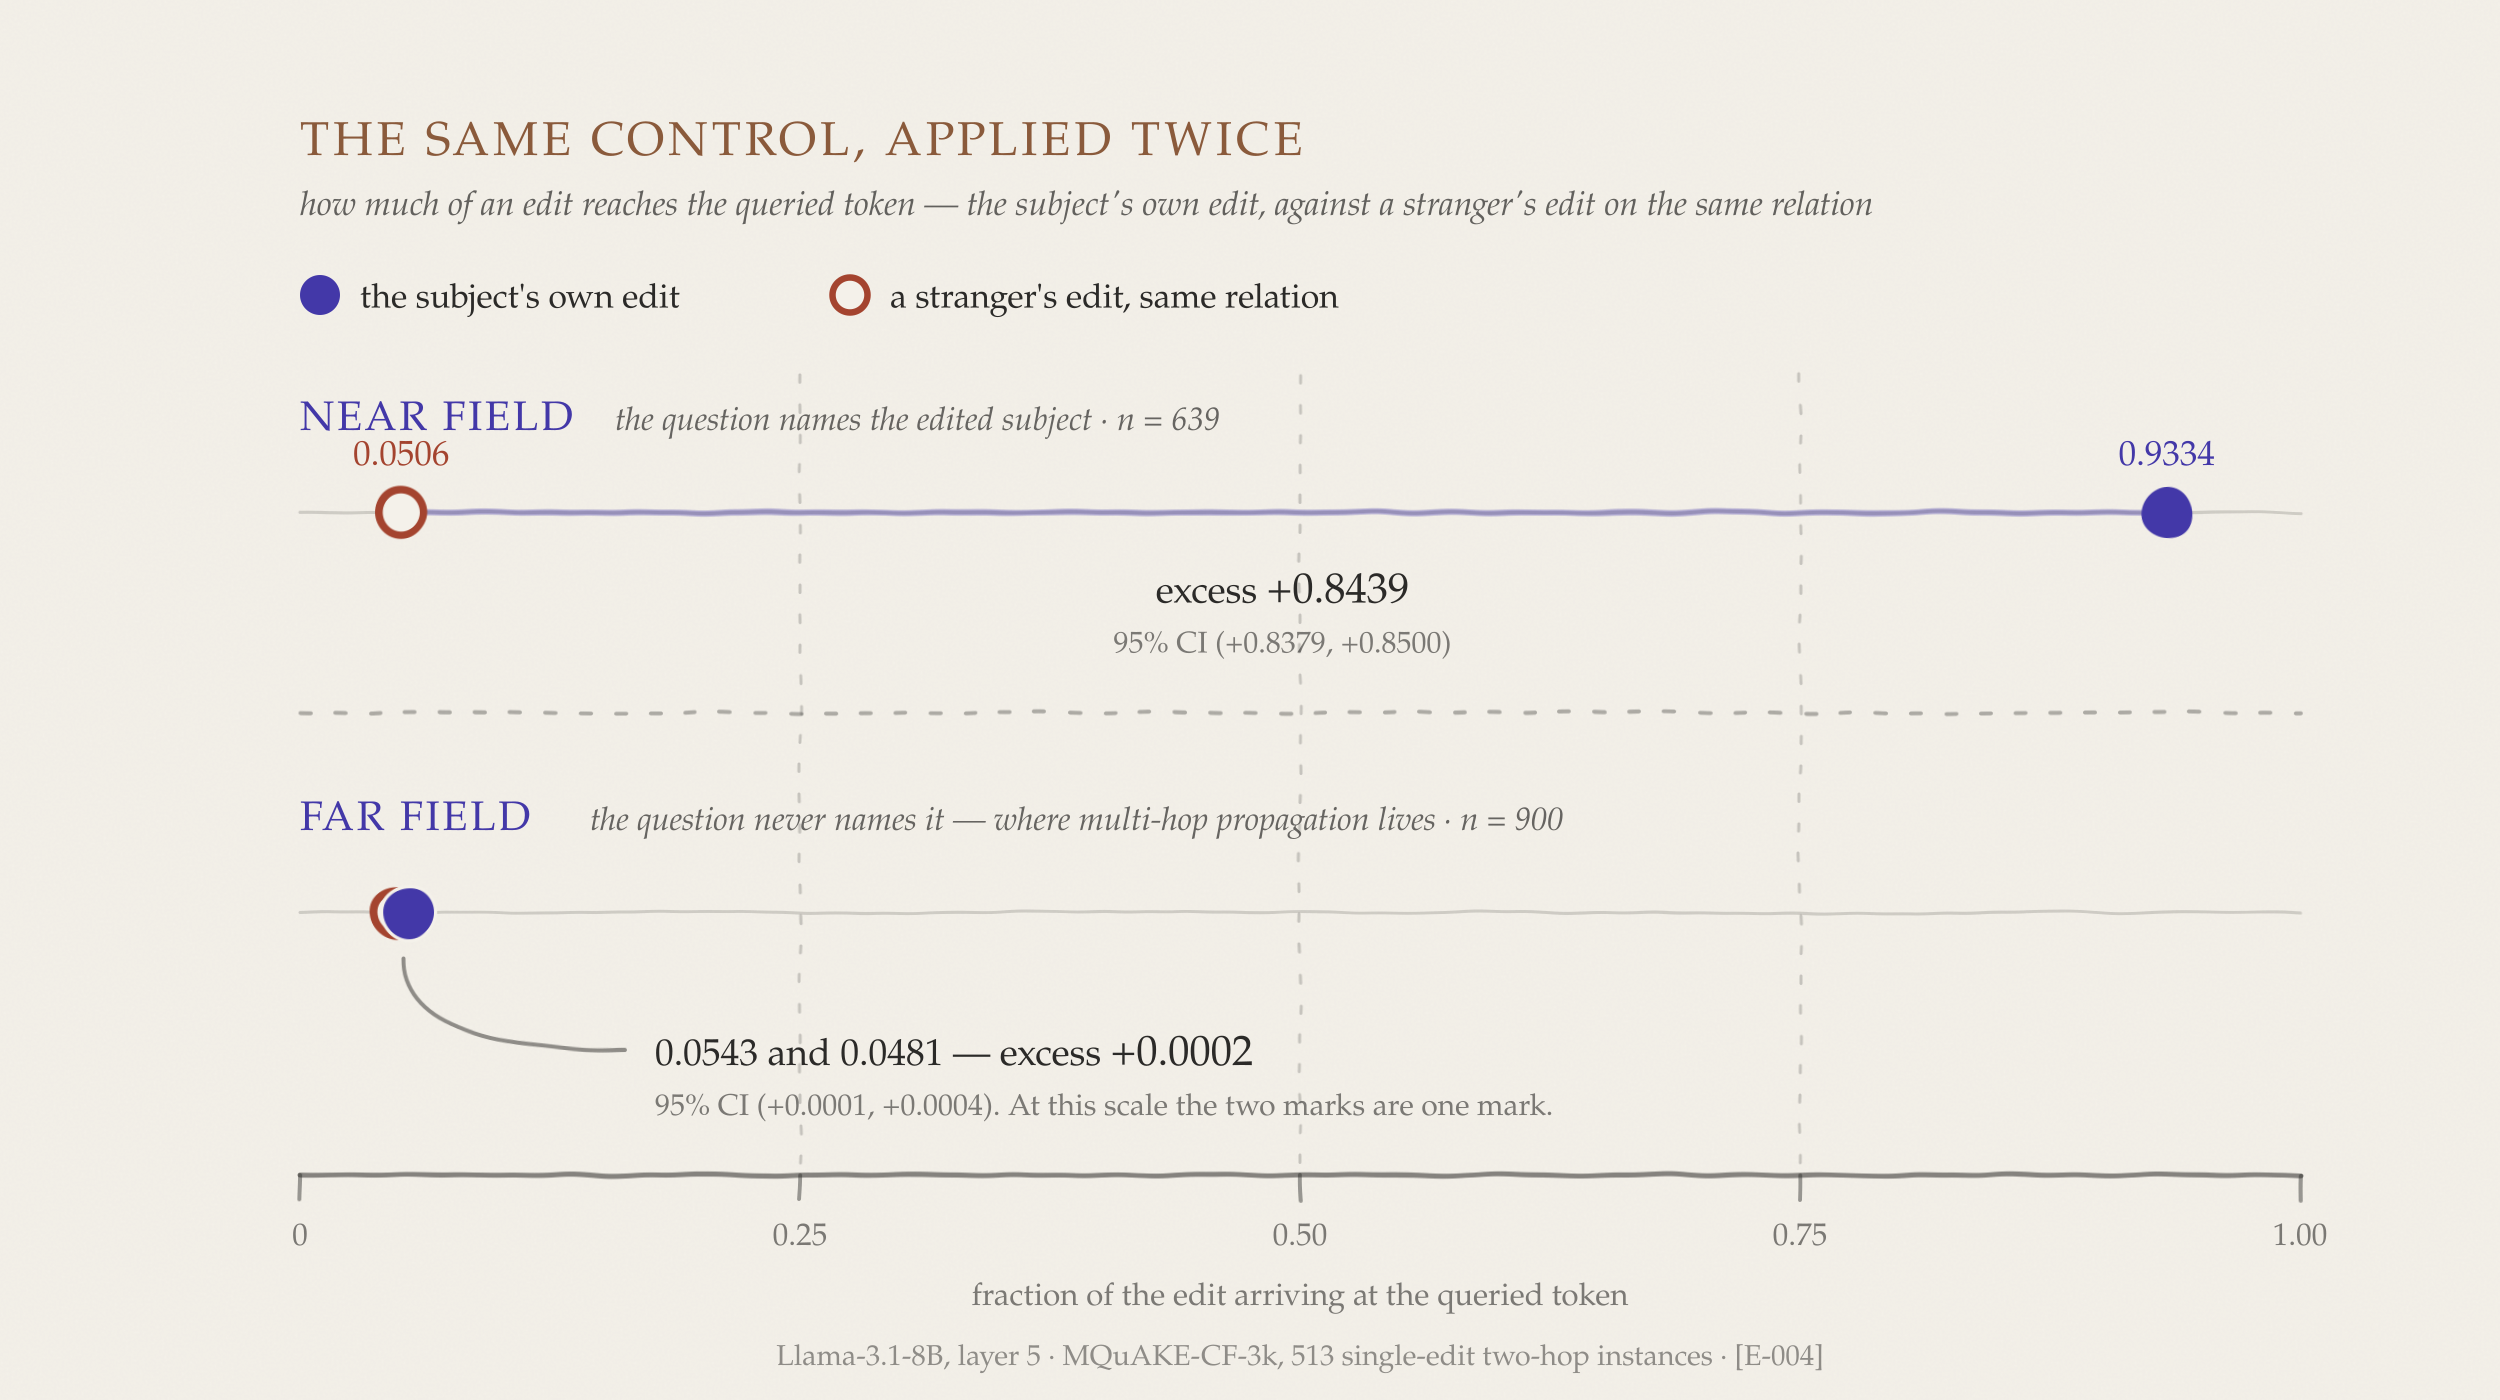
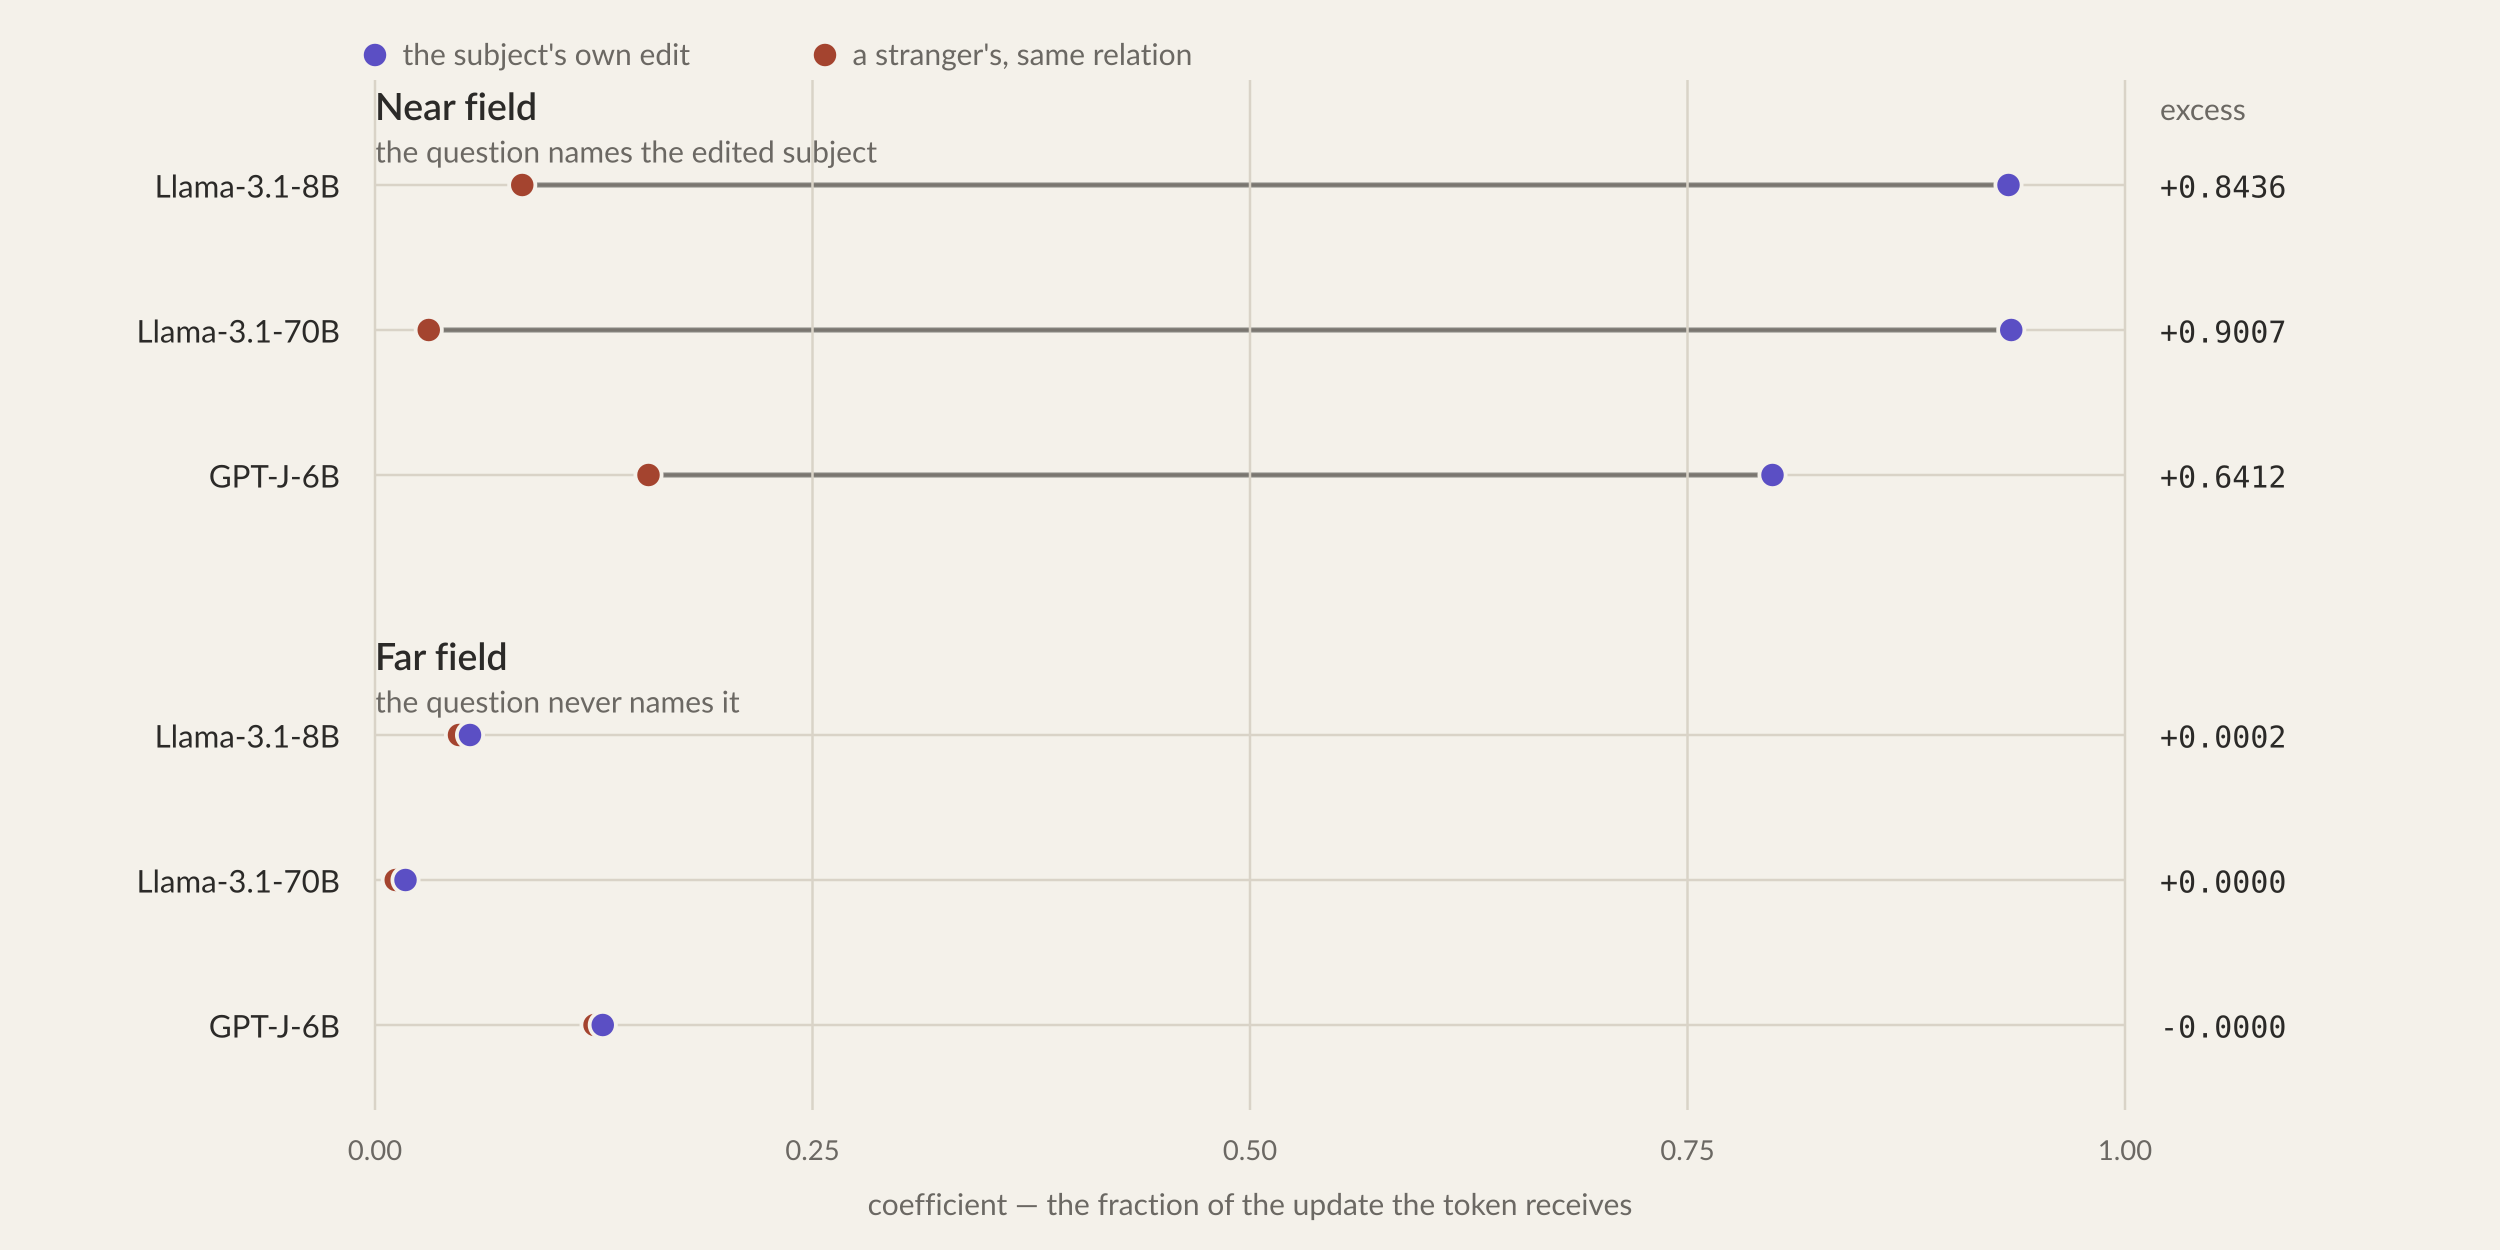
- <svg xmlns="http://www.w3.org/2000/svg" viewBox="0 0 1000 560" width="1000" height="560" role="img" aria-label="One shared scale from 0 to 1 showing the coefficient under two conditions. In the near field, where the question names the edited subject, the subject's own edit reads 0.9334 while a stranger's edit on the same relation reads 0.0506 — an excess of plus 0.8439. In the far field, where the question never names the subject, the two read 0.0543 and 0.0481, an excess of plus 0.0002, so close that the two marks sit almost on top of each other.">
-   <style type="text/css">
-     /* The page has a light and a dark theme. An image element cannot inherit
-        the page's custom properties, because it is a separate document; its own
-        stylesheet is honoured though, media queries included. So the figure
-        carries its own copy of the palette and follows the reader's theme. */
+ <svg xmlns="http://www.w3.org/2000/svg" viewBox="0 0 1000 500" width="1000" height="500" role="img" aria-label="Two panels on one shared scale from 0 to 1, three models in each.      In the near field, where the question names the edited subject, the subject's      own edit and a stranger's edit on the same relation sit far apart on every      model: 0.9334 against 0.0842 on      Llama-3.1-8B, an excess of +0.8436, and      0.7985 against 0.1563 on GPT-J-6B. In the far field, where the question never      names the subject, the two marks are one mark on every model:      0.0543 against 0.0480 on      Llama-3.1-8B, an excess of +0.0002.">
+   <style>
    :root {
-         --paper: #f4f1ea;
-         --paper-raised: #fffdf8;
-         --ink: #2b2a28;
-         --link: #4338a8;
-         --oxide: #a4442f;
-         --umber: #8a5a3b;
-         --sage: #7fa98a;
-         --sage-deep: #4a6f55;
-         --gold: #f2c46d;
+         --paper: #f4f1ea; --ink: #2b2a28; --faint: #6b6863; --rule: #d9d3c7;
+         --own: #5b4fc4; --floor: #a4442f;
    }
    @media (prefers-color-scheme: dark) {
      :root {
-           --paper: #1b1a18;
-           --paper-raised: #24231f;
-           --ink: #eeece6;
-           --link: #b1a9ff;
-           --oxide: #e3977f;
-           --umber: #c9a07e;
-           --sage: #7dbb92;
-           --sage-deep: #93c9a5;
-           --gold: #d9a94e;
+           --paper: #1b1a18; --ink: #eeece6; --faint: #9a968e; --rule: #3a3833;
+           --own: #8078e0; --floor: #c9664a;
      }
-       /* The grain is a warm tint baked into a colour matrix. On dark paper it
-          reads as brown noise, so it comes off rather than being re-tuned. */
-       rect[filter*="grain"] { display: none; }
    }
+     text { font-family: Lato, "Helvetica Neue", sans-serif; }
+     .mid { text-anchor: middle; } .end { text-anchor: end; }
+     .panel { font-size: 15px; font-weight: 600; fill: var(--ink, #2b2a28); }
+     .sub   { font-size: 12px; fill: var(--faint, #6b6863); }
+     .rowlab{ font-size: 12.5px; fill: var(--ink, #2b2a28); }
+     .tick  { font-size: 11px; fill: var(--faint, #6b6863); }
+     .grid  { stroke: var(--rule, #d9d3c7); stroke-width: 1; }
+     .rail  { stroke: var(--rule, #d9d3c7); stroke-width: 1; }
+     .span  { stroke: var(--ink, #2b2a28); stroke-width: 2; opacity: 0.55; }
+     .ring  { fill: var(--paper, #f4f1ea); }
+     .own   { fill: var(--own, #5b4fc4); }
+     .floor { fill: var(--floor, #a4442f); }
+     /* The excess is printed on every row, so the figure survives grayscale. */
+     .exc   { font-size: 12px; font-family: "IBM Plex Mono", ui-monospace, monospace;
+               fill: var(--ink, #2b2a28); }
  </style>
-   <defs>
-     <filter id="rough" x="-6%" y="-6%" width="112%" height="112%">
-       <feTurbulence type="fractalNoise" baseFrequency="0.034" numOctaves="2" seed="47" />
-       <feDisplacementMap in="SourceGraphic" scale="2.2" />
-     </filter>
-     <filter id="grain">
-       <feTurbulence type="fractalNoise" baseFrequency="0.9" numOctaves="1" seed="18" />
-       <feColorMatrix values="0 0 0 0 0.35  0 0 0 0 0.3  0 0 0 0 0.2  0 0 0 0.05 0" />
-     </filter>
-   </defs>
-   <rect width="1000" height="560" fill="var(--paper, #f4f1ea)" />
-   <rect width="1000" height="560" filter="url(#grain)" />
-   <g filter="url(#rough)" fill="none" stroke="var(--ink, #2b2a28)" stroke-linecap="round" stroke-linejoin="round">
-     <path d="M120 470 H920" stroke-width="2" opacity="0.55" />
-     <g stroke-width="1.6" opacity="0.45">
-       <path d="M120 470 V480" />
-       <path d="M320 470 V480" />
-       <path d="M520 470 V480" />
-       <path d="M720 470 V480" />
-       <path d="M920 470 V480" />
-     </g>
-     <g stroke-width="1.2" stroke-dasharray="3 9" opacity="0.22">
-       <path d="M320 150 V470" />
-       <path d="M520 150 V470" />
-       <path d="M720 150 V470" />
-     </g>
-     <path d="M120 205 H920" stroke-width="1.2" opacity="0.18" />
-     <path d="M160.5 205 H866.7" stroke="var(--link, #4338a8)" stroke-width="2.4" opacity="0.4" />
-     <circle cx="160.5" cy="205" r="9" fill="var(--paper, #f4f1ea)" stroke="var(--oxide, #a4442f)" stroke-width="3" />
-     <circle cx="866.7" cy="205" r="9" fill="var(--link, #4338a8)" stroke="var(--link, #4338a8)" stroke-width="2.4" />
-     <path d="M120 365 H920" stroke-width="1.2" opacity="0.18" />
-     <circle cx="158.5" cy="365" r="9" fill="var(--paper, #f4f1ea)" stroke="var(--oxide, #a4442f)" stroke-width="3" />
-     <circle cx="163.4" cy="365" r="11.5" fill="var(--paper, #f4f1ea)" stroke="none" />
-     <circle cx="163.4" cy="365" r="9" fill="var(--link, #4338a8)" stroke="var(--link, #4338a8)" stroke-width="2.4" />
-     <path d="M161 383 Q161 420 250 420" stroke="var(--ink, #2b2a28)" stroke-width="1.6" opacity="0.5" />
-     <path d="M120 285 H920" stroke-width="1.6" stroke-dasharray="4 10" opacity="0.35" />
-   </g>
-   <g font-family="Georgia, 'Iowan Old Style', 'Palatino Linotype', serif" fill="var(--ink, #2b2a28)">
-     <text x="120" y="62" font-size="19" letter-spacing="1.6" fill="var(--umber, #8a5a3b)">THE SAME CONTROL, APPLIED TWICE</text>
-     <text x="120" y="86" font-size="13.5" font-style="italic" opacity="0.72">how much of an edit reaches the queried token — the subject's own edit, against a stranger's edit on the same relation</text>
-     <g font-size="13.5">
-       <circle cx="128" cy="118" r="7" fill="var(--link, #4338a8)" stroke="var(--link, #4338a8)" stroke-width="2" />
-       <text x="144" y="123">the subject's own edit</text>
-       <circle cx="340" cy="118" r="7" fill="var(--paper, #f4f1ea)" stroke="var(--oxide, #a4442f)" stroke-width="2.6" />
-       <text x="356" y="123">a stranger's edit, same relation</text>
-     </g>
-     <text x="120" y="172" font-size="16.5" letter-spacing="1.1" fill="var(--link, #4338a8)">NEAR FIELD</text>
-     <text x="246" y="172" font-size="13" font-style="italic" opacity="0.7">the question names the edited subject · n = 639</text>
-     <text x="866.7" y="186" font-size="14" text-anchor="middle" fill="var(--link, #4338a8)">0.9334</text>
-     <text x="160.5" y="186" font-size="14" text-anchor="middle" fill="var(--oxide, #a4442f)">0.0506</text>
-     <text x="513" y="241" font-size="15" text-anchor="middle">excess <tspan font-size="17">+0.8439</tspan>
-     </text>
-     <text x="513" y="261" font-size="12" text-anchor="middle" opacity="0.6">95% CI (+0.8379, +0.8500)</text>
-     <text x="120" y="332" font-size="16.5" letter-spacing="1.1" fill="var(--link, #4338a8)">FAR FIELD</text>
-     <text x="236" y="332" font-size="13" font-style="italic" opacity="0.7">the question never names it — where multi-hop propagation lives · n = 900</text>
-     <text x="262" y="426" font-size="15">0.0543 and 0.0481 — excess <tspan font-size="17">+0.0002</tspan>
-     </text>
-     <text x="262" y="446" font-size="12" opacity="0.6">95% CI (+0.0001, +0.0004). At this scale the two marks are one mark.</text>
-     <g font-size="12.5" text-anchor="middle" opacity="0.6">
-       <text x="120" y="498">0</text>
-       <text x="320" y="498">0.25</text>
-       <text x="520" y="498">0.50</text>
-       <text x="720" y="498">0.75</text>
-       <text x="920" y="498">1.00</text>
-     </g>
-     <text x="520" y="522" font-size="12.5" text-anchor="middle" opacity="0.6">fraction of the edit arriving at the queried token</text>
-     <text x="520" y="546" font-size="11.5" text-anchor="middle" opacity="0.5">Llama-3.1-8B, layer 5 · MQuAKE-CF-3k, 513 single-edit two-hop instances · [E-004]</text>
-   </g>
+   <rect width="1000" height="500" fill="var(--paper, #f4f1ea)" />
+   <text x="150" y="48" class="panel">Near field</text>
+   <text x="150" y="65" class="sub">the question names the edited subject</text>
+   <text x="136" y="79" class="rowlab end">Llama-3.1-8B</text>
+   <path d="M150 74 H850" class="rail" />
+   <path d="M208.9 74 H803.4" class="span" />
+   <circle cx="208.9" cy="74" r="6" class="ring" />
+   <circle cx="208.9" cy="74" r="4.5" class="floor" />
+   <circle cx="803.4" cy="74" r="6" class="ring" />
+   <circle cx="803.4" cy="74" r="4.5" class="own" />
+   <text x="864" y="79" class="exc">+0.8436</text>
+   <text x="136" y="137" class="rowlab end">Llama-3.1-70B</text>
+   <path d="M150 132 H850" class="rail" />
+   <path d="M171.5 132 H804.5" class="span" />
+   <circle cx="171.5" cy="132" r="6" class="ring" />
+   <circle cx="171.5" cy="132" r="4.5" class="floor" />
+   <circle cx="804.5" cy="132" r="6" class="ring" />
+   <circle cx="804.5" cy="132" r="4.5" class="own" />
+   <text x="864" y="137" class="exc">+0.9007</text>
+   <text x="136" y="195" class="rowlab end">GPT-J-6B</text>
+   <path d="M150 190 H850" class="rail" />
+   <path d="M259.4 190 H709.0" class="span" />
+   <circle cx="259.4" cy="190" r="6" class="ring" />
+   <circle cx="259.4" cy="190" r="4.5" class="floor" />
+   <circle cx="709.0" cy="190" r="6" class="ring" />
+   <circle cx="709.0" cy="190" r="4.5" class="own" />
+   <text x="864" y="195" class="exc">+0.6412</text>
+   <text x="150" y="268" class="panel">Far field</text>
+   <text x="150" y="285" class="sub">the question never names it</text>
+   <text x="136" y="299" class="rowlab end">Llama-3.1-8B</text>
+   <path d="M150 294 H850" class="rail" />
+   <path d="M183.6 294 H188.0" class="span" />
+   <circle cx="183.6" cy="294" r="6" class="ring" />
+   <circle cx="183.6" cy="294" r="4.5" class="floor" />
+   <circle cx="188.0" cy="294" r="6" class="ring" />
+   <circle cx="188.0" cy="294" r="4.5" class="own" />
+   <text x="864" y="299" class="exc">+0.0002</text>
+   <text x="136" y="357" class="rowlab end">Llama-3.1-70B</text>
+   <path d="M150 352 H850" class="rail" />
+   <path d="M158.3 352 H162.2" class="span" />
+   <circle cx="158.3" cy="352" r="6" class="ring" />
+   <circle cx="158.3" cy="352" r="4.5" class="floor" />
+   <circle cx="162.2" cy="352" r="6" class="ring" />
+   <circle cx="162.2" cy="352" r="4.5" class="own" />
+   <text x="864" y="357" class="exc">+0.0000</text>
+   <text x="136" y="415" class="rowlab end">GPT-J-6B</text>
+   <path d="M150 410 H850" class="rail" />
+   <path d="M237.8 410 H241.1" class="span" />
+   <circle cx="237.8" cy="410" r="6" class="ring" />
+   <circle cx="237.8" cy="410" r="4.5" class="floor" />
+   <circle cx="241.1" cy="410" r="6" class="ring" />
+   <circle cx="241.1" cy="410" r="4.5" class="own" />
+   <text x="864" y="415" class="exc">-0.0000</text>
+   <path d="M150.0 32 V444" class="grid" />
+   <text x="150.0" y="464" class="tick mid">0.00</text>
+   <path d="M325.0 32 V444" class="grid" />
+   <text x="325.0" y="464" class="tick mid">0.25</text>
+   <path d="M500.0 32 V444" class="grid" />
+   <text x="500.0" y="464" class="tick mid">0.50</text>
+   <path d="M675.0 32 V444" class="grid" />
+   <text x="675.0" y="464" class="tick mid">0.75</text>
+   <path d="M850.0 32 V444" class="grid" />
+   <text x="850.0" y="464" class="tick mid">1.00</text>
+   <text x="500" y="486" class="sub mid">coefficient — the fraction of the update the token receives</text>
+   <text x="864" y="48" class="sub">excess</text>
+   <circle cx="150" cy="22" r="4.5" class="own" />
+   <text x="161" y="26" class="sub">the subject's own edit</text>
+   <circle cx="330" cy="22" r="4.5" class="floor" />
+   <text x="341" y="26" class="sub">a stranger's, same relation</text>
</svg>
